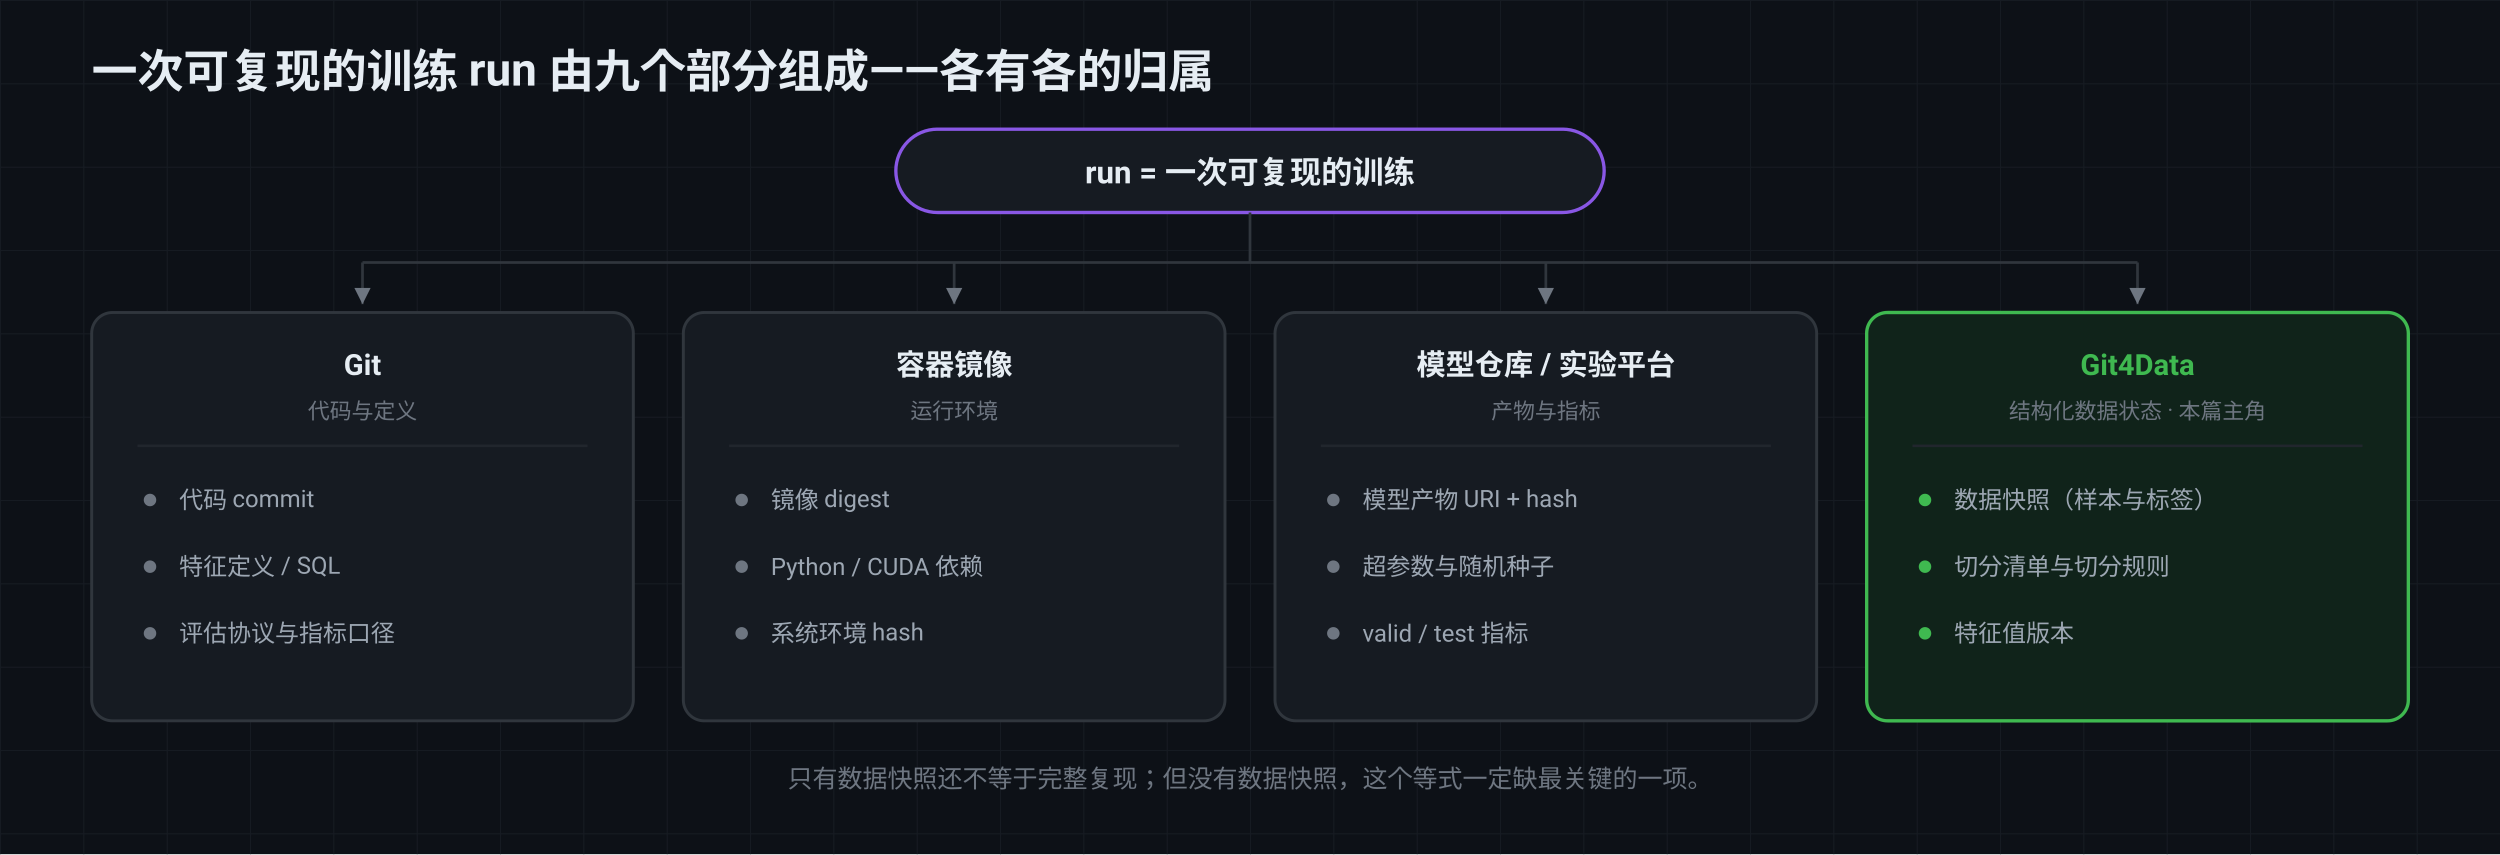
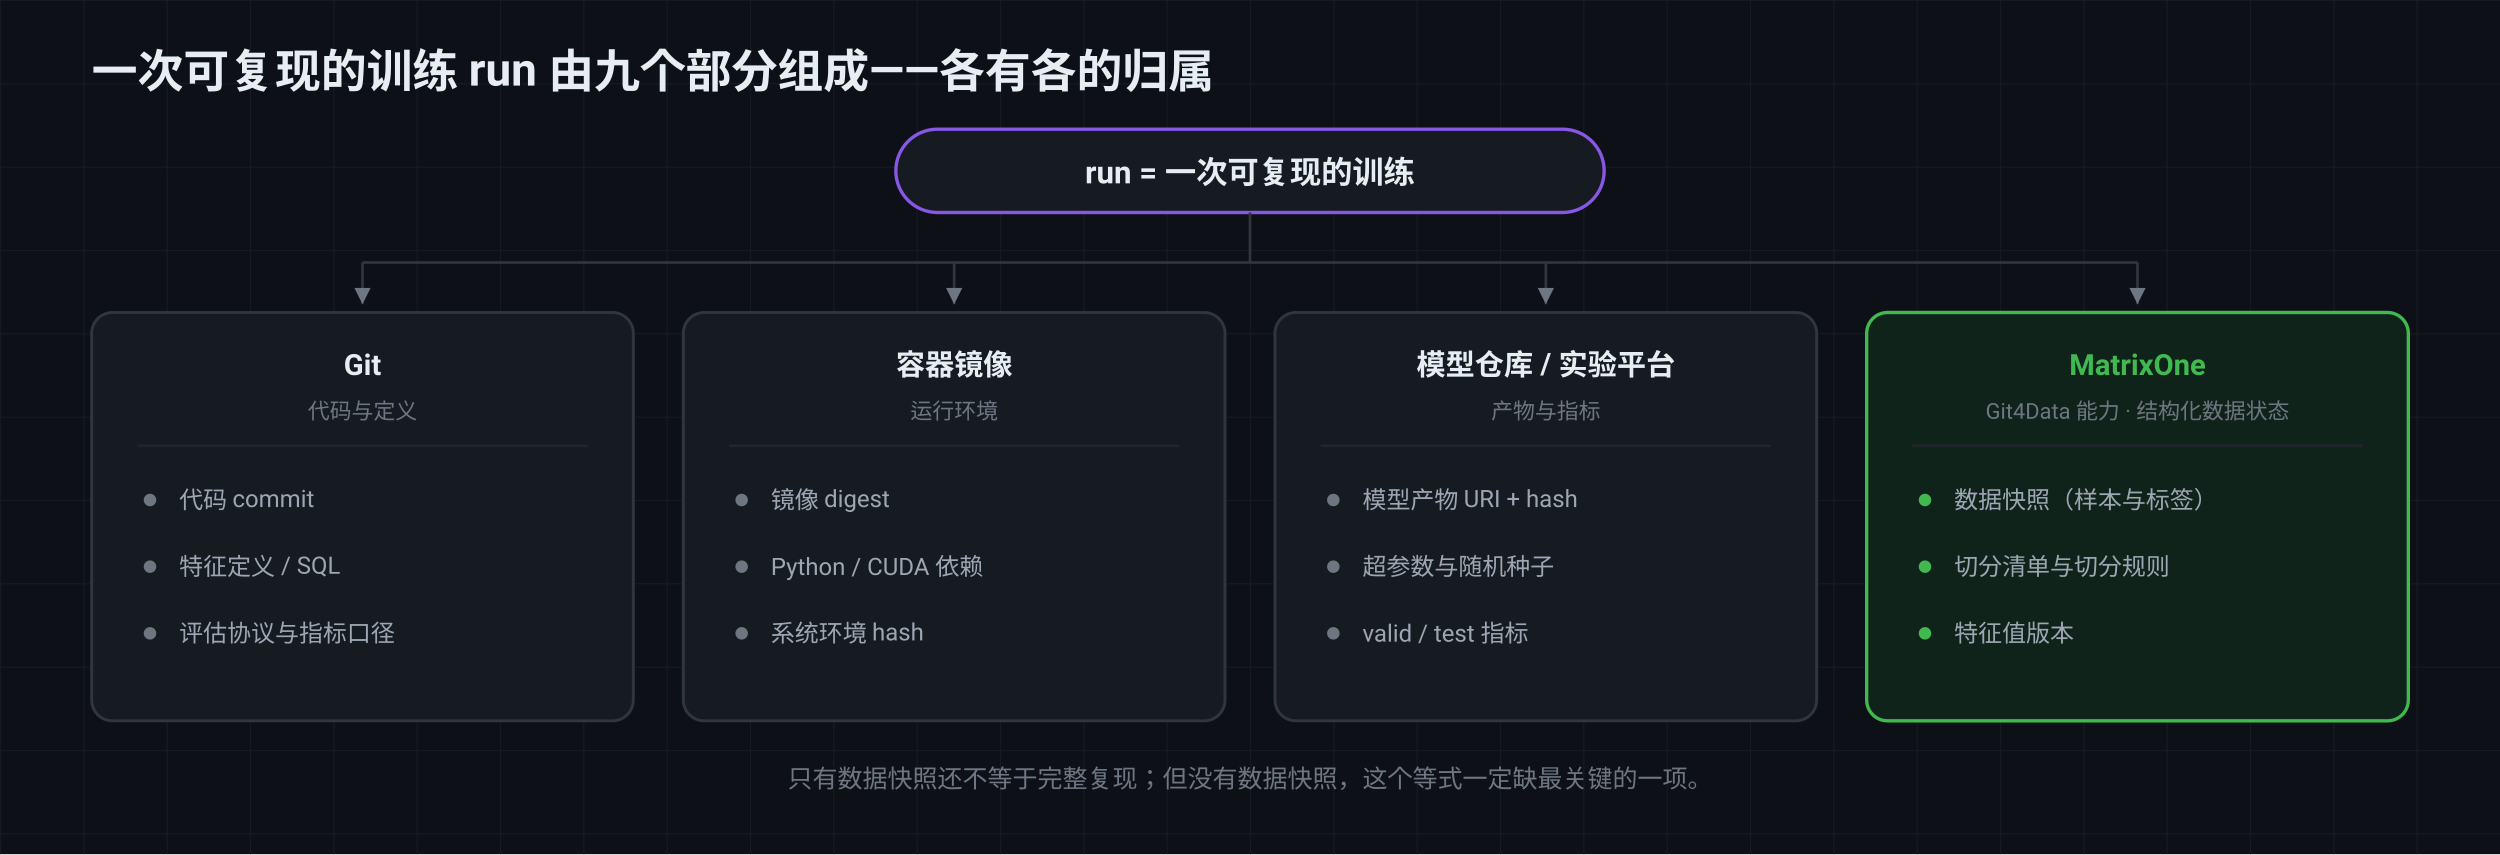
<svg xmlns="http://www.w3.org/2000/svg" viewBox="0 0 1200 410" font-family="-apple-system,'Segoe UI',Roboto,'PingFang SC','Microsoft YaHei',Arial,sans-serif">
  <defs>
    <pattern id="g" width="40" height="40" patternUnits="userSpaceOnUse">
      <path d="M40 0H0V40" fill="none" stroke="#161B22" stroke-width="1" />
    </pattern>
    <marker id="arr" markerWidth="8" markerHeight="8" refX="6" refY="3" orient="auto">
      <path d="M0 0L6 3L0 6Z" fill="#6E7681" />
    </marker>
    <marker id="arrL" markerWidth="9" markerHeight="9" refX="7" refY="3" orient="auto">
      <path d="M0 0L7 3L0 6Z" fill="#79C0FF" />
    </marker>
    <marker id="arrP" markerWidth="9" markerHeight="9" refX="7" refY="3" orient="auto">
      <path d="M0 0L7 3L0 6Z" fill="#A371F7" />
    </marker>
    <style>.mono{font-family:ui-monospace,'SF Mono',Menlo,Consolas,monospace;} .h{fill:#E6EDF3;} .m{fill:#9DA7B3;} .dim{fill:#6E7681;}</style>
  </defs>
  <rect width="1200" height="410" fill="#0D1117" />
  <rect width="1200" height="410" fill="url(#g)" />
  <text x="44" y="42" class="h" font-size="22" font-weight="700">一次可复现的训练 run 由九个部分组成——各有各的归属</text>
  <rect x="430" y="62" width="340" height="40" rx="20" fill="#161B22" stroke="#8957E5" stroke-width="1.6" />
  <text x="600" y="88" class="h" font-size="15" text-anchor="middle" font-weight="700">run = 一次可复现的训练</text>
  <g stroke="#30363D" stroke-width="1.3" fill="none">
    <path d="M600 102 L600 126" />
    <path d="M174 126 L1026 126" />
    <path d="M174 126 L174 146" marker-end="url(#arr)" />
    <path d="M458 126 L458 146" marker-end="url(#arr)" />
    <path d="M742 126 L742 146" marker-end="url(#arr)" />
    <path d="M1026 126 L1026 146" marker-end="url(#arr)" />
  </g>
  <rect x="44" y="150" width="260" height="196" rx="10" fill="#161B22" stroke="#30363D" stroke-width="1.4" />
  <text x="174" y="180" fill="#E6EDF3" font-size="14" text-anchor="middle" font-weight="700">Git</text>
  <text x="174" y="201" class="dim" font-size="10.5" text-anchor="middle">代码与定义</text>
  <line x1="66" y1="214" x2="282" y2="214" stroke="#21262D" stroke-width="1.2" />
  <circle cx="72" cy="240" r="3" fill="#6E7681" />
  <text x="86" y="244" class="m" font-size="11.5">代码 commit</text>
  <circle cx="72" cy="272" r="3" fill="#6E7681" />
  <text x="86" y="276" class="m" font-size="11.5">特征定义 / SQL</text>
  <circle cx="72" cy="304" r="3" fill="#6E7681" />
  <text x="86" y="308" class="m" font-size="11.5">评估协议与指标口径</text>
  <rect x="328" y="150" width="260" height="196" rx="10" fill="#161B22" stroke="#30363D" stroke-width="1.4" />
  <text x="458" y="180" fill="#E6EDF3" font-size="14" text-anchor="middle" font-weight="700">容器镜像</text>
  <text x="458" y="201" class="dim" font-size="10.5" text-anchor="middle">运行环境</text>
  <line x1="350" y1="214" x2="566" y2="214" stroke="#21262D" stroke-width="1.2" />
  <circle cx="356" cy="240" r="3" fill="#6E7681" />
  <text x="370" y="244" class="m" font-size="11.5">镜像 digest</text>
  <circle cx="356" cy="272" r="3" fill="#6E7681" />
  <text x="370" y="276" class="m" font-size="11.5">Python / CUDA 依赖</text>
  <circle cx="356" cy="304" r="3" fill="#6E7681" />
  <text x="370" y="308" class="m" font-size="11.5">系统环境 hash</text>
  <rect x="612" y="150" width="260" height="196" rx="10" fill="#161B22" stroke="#30363D" stroke-width="1.4" />
  <text x="742" y="180" fill="#E6EDF3" font-size="14" text-anchor="middle" font-weight="700">模型仓库 / 实验平台</text>
  <text x="742" y="201" class="dim" font-size="10.5" text-anchor="middle">产物与指标</text>
  <line x1="634" y1="214" x2="850" y2="214" stroke="#21262D" stroke-width="1.2" />
  <circle cx="640" cy="240" r="3" fill="#6E7681" />
  <text x="654" y="244" class="m" font-size="11.5">模型产物 URI + hash</text>
  <circle cx="640" cy="272" r="3" fill="#6E7681" />
  <text x="654" y="276" class="m" font-size="11.5">超参数与随机种子</text>
  <circle cx="640" cy="304" r="3" fill="#6E7681" />
  <text x="654" y="308" class="m" font-size="11.5">valid / test 指标</text>
  <rect x="896" y="150" width="260" height="196" rx="10" fill="#10231A" stroke="#3FB950" stroke-width="1.6" />
-   <text x="1026" y="180" fill="#3FB950" font-size="14" text-anchor="middle" font-weight="700">Git4Data</text>
-   <text x="1026" y="201" class="dim" font-size="10.5" text-anchor="middle">结构化数据状态 · 本篇主角</text>
+   <text x="1026" y="180" fill="#3FB950" font-size="14" text-anchor="middle" font-weight="700">MatrixOne</text>
+   <text x="1026" y="201" class="dim" font-size="10.5" text-anchor="middle">Git4Data 能力 · 结构化数据状态</text>
  <line x1="918" y1="214" x2="1134" y2="214" stroke="#21262D" stroke-width="1.2" />
  <circle cx="924" cy="240" r="3" fill="#3FB950" />
  <text x="938" y="244" class="m" font-size="11.5">数据快照（样本与标签）</text>
  <circle cx="924" cy="272" r="3" fill="#3FB950" />
  <text x="938" y="276" class="m" font-size="11.5">切分清单与切分规则</text>
  <circle cx="924" cy="304" r="3" fill="#3FB950" />
  <text x="938" y="308" class="m" font-size="11.5">特征值版本</text>
  <text x="600" y="378" class="dim" font-size="12" text-anchor="middle">只有数据快照还不等于完整复现；但没有数据快照，这个等式一定缺最关键的一项。</text>
</svg>
